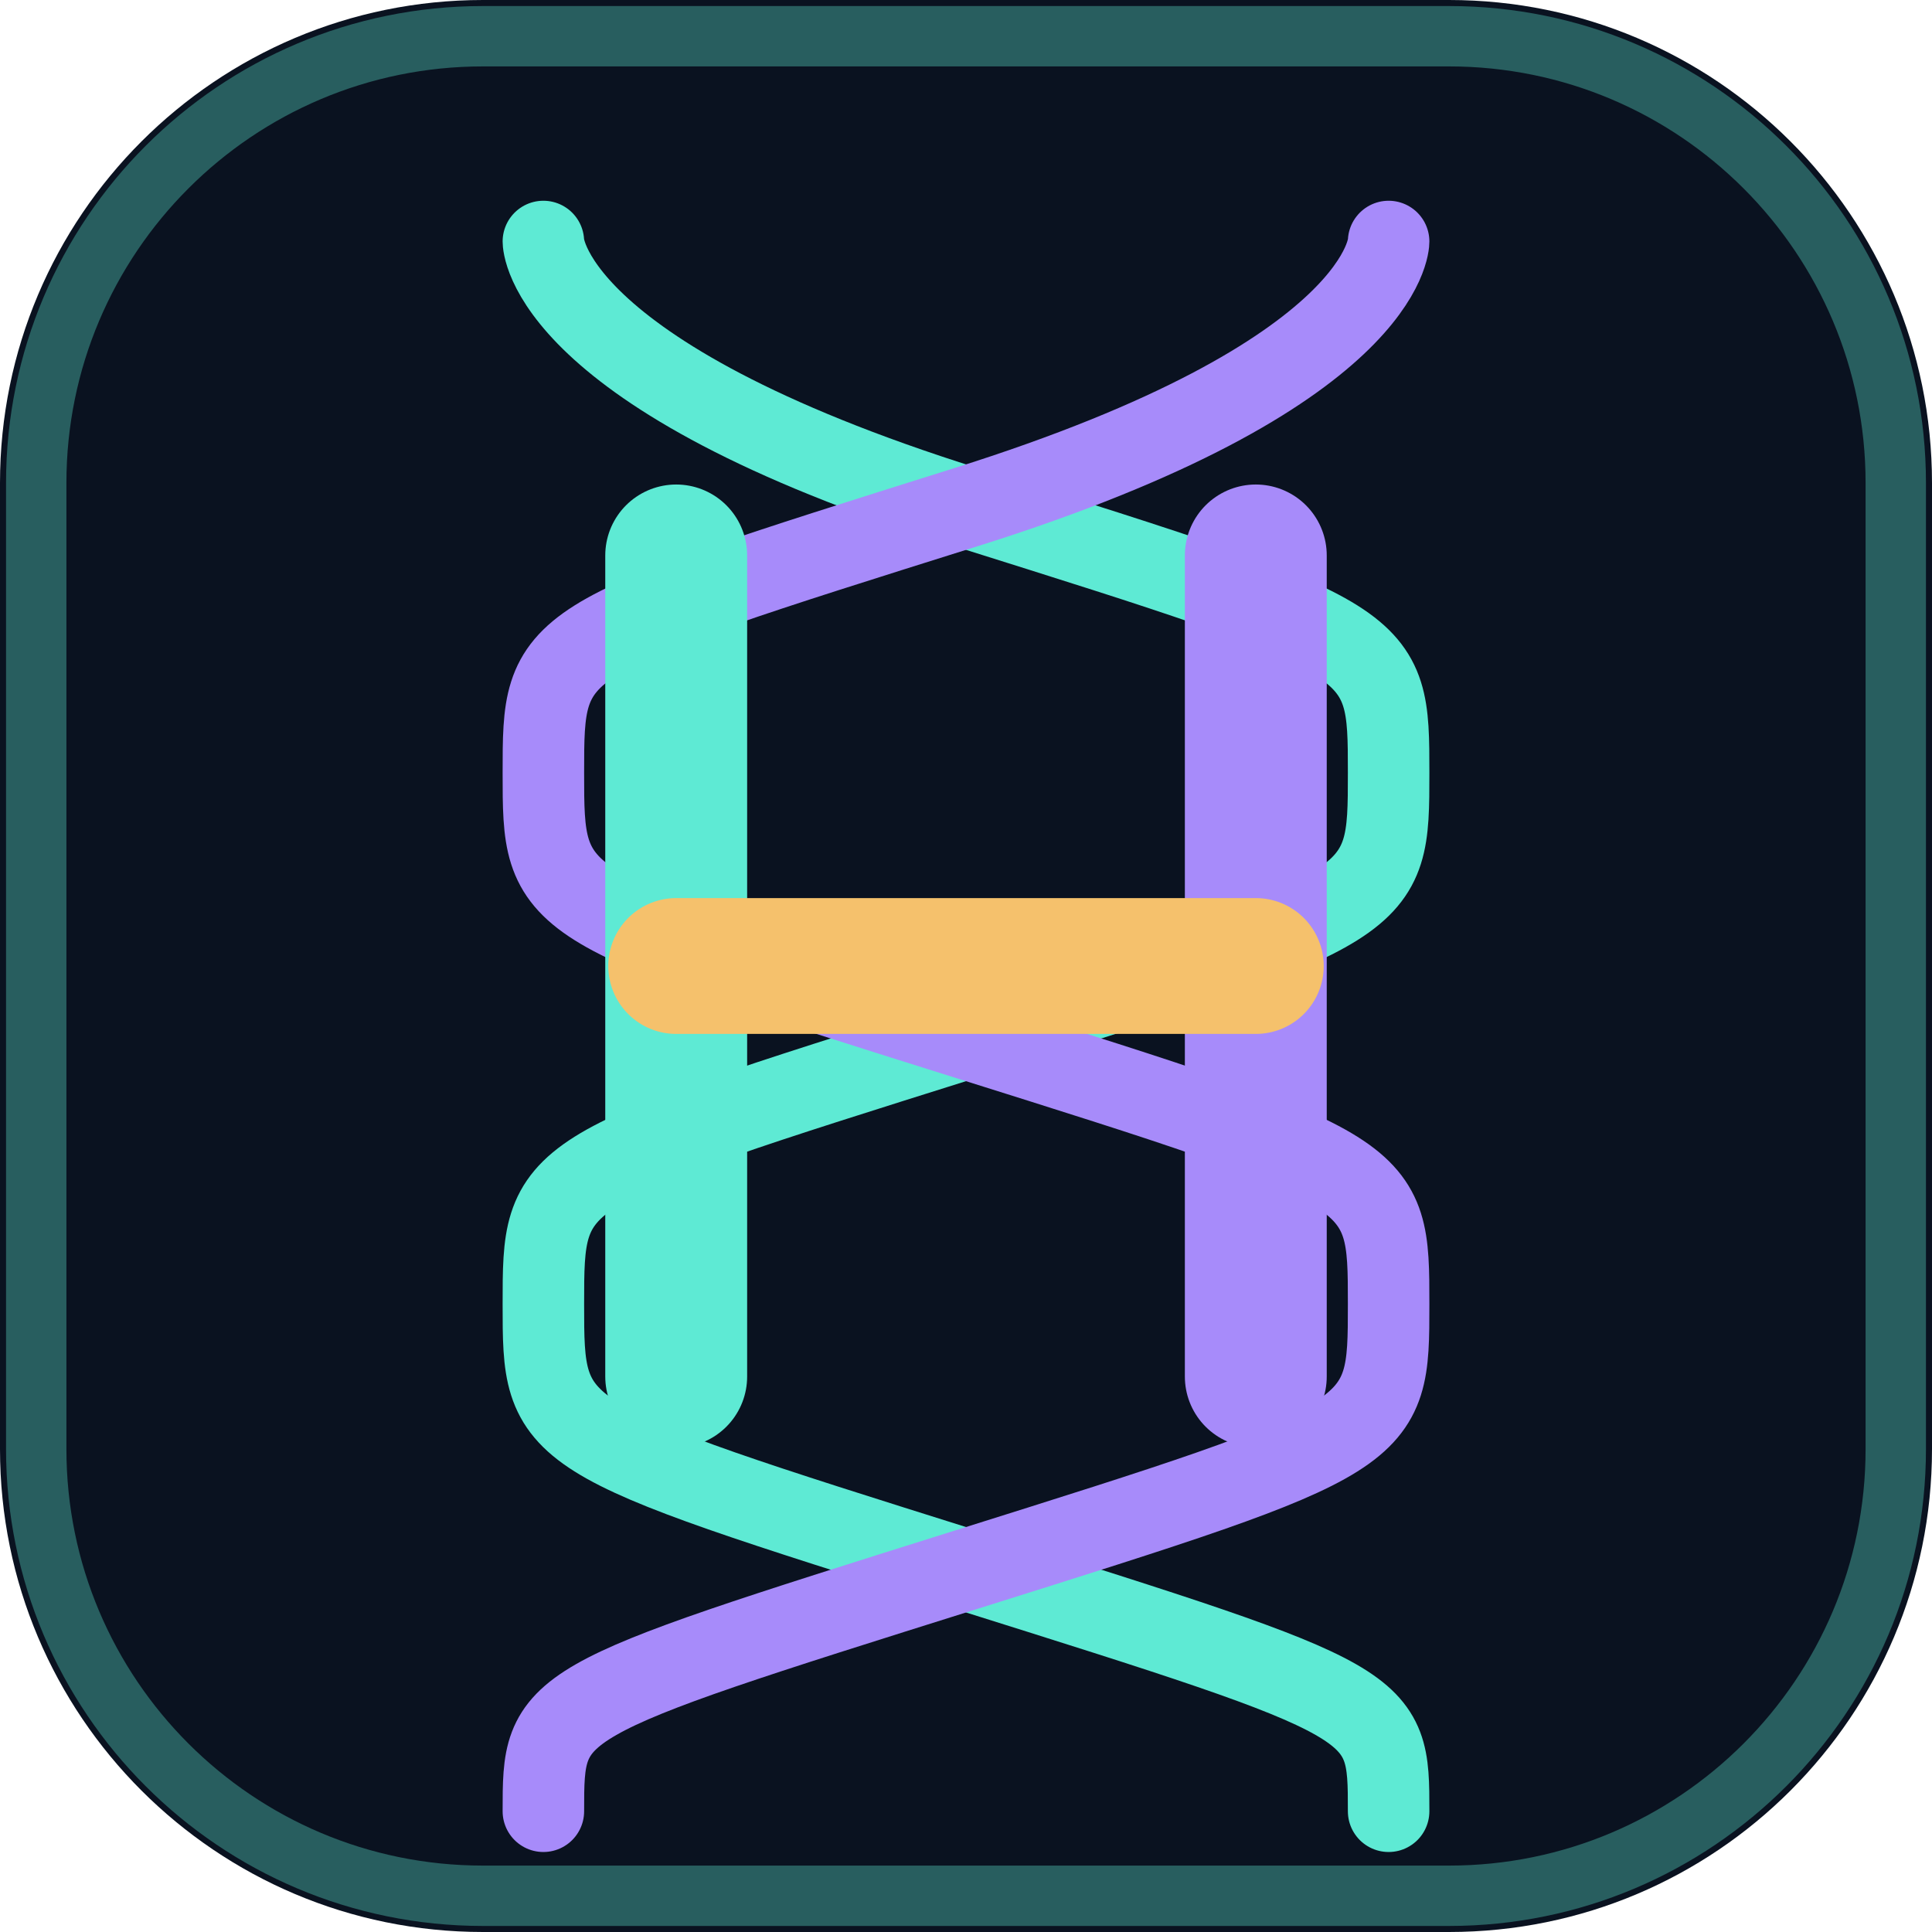
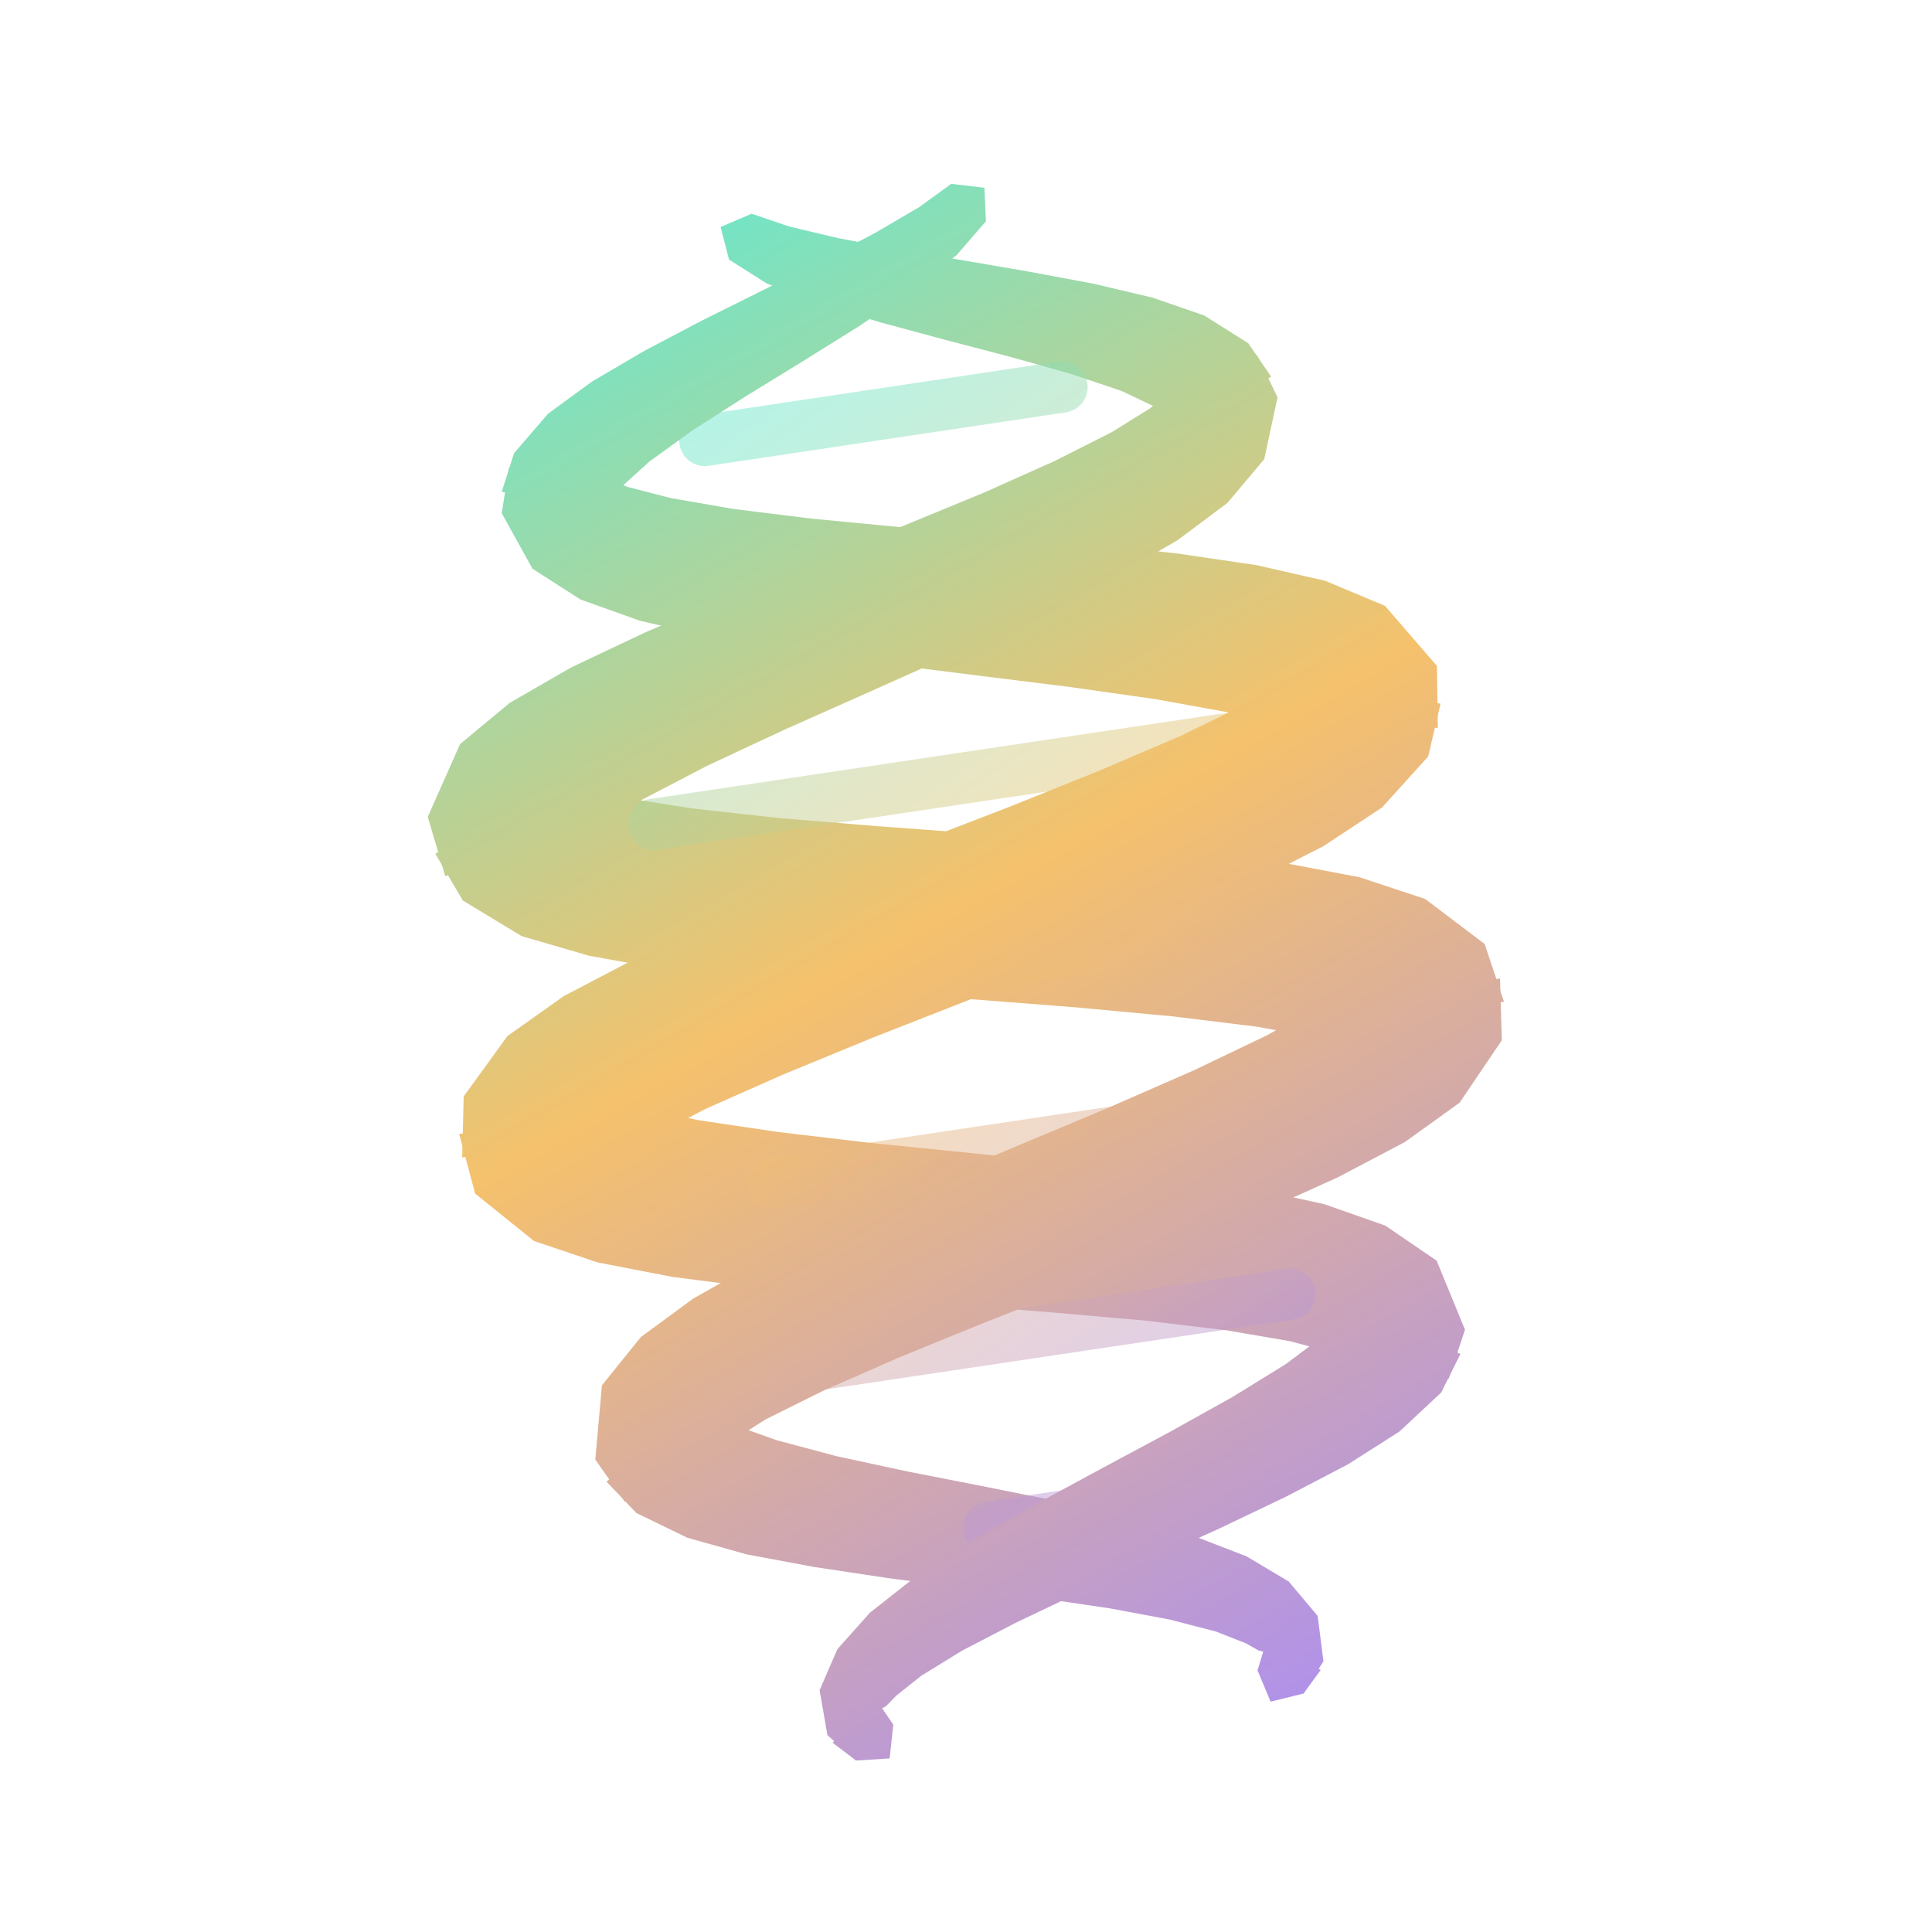
- <svg xmlns="http://www.w3.org/2000/svg" viewBox="0 0 32 32" fill="none">
-   <rect width="32" height="32" rx="8" fill="#0a1220" />
-   <rect x="0.6" y="0.6" width="30.8" height="30.8" rx="7.4" stroke="#5eead4" stroke-opacity="0.35" />
-   <path d="M9 4C9 4 9 6.2 16 8.4S23 10.6 23 12.8 23 15 16 17.2 9 19.4 9 21.6 9 23.8 16 26 23 28.2 23 30" stroke="#5eead4" stroke-width="1.35" stroke-linecap="round" />
-   <path d="M23 4C23 4 23 6.2 16 8.4S9 10.6 9 12.8 9 15 16 17.2 23 19.4 23 21.6 23 23.8 16 26 9 28.2 9 30" stroke="#a78bfa" stroke-width="1.35" stroke-linecap="round" />
-   <path d="M11.2 9.2v13.6" stroke="#5eead4" stroke-width="2.35" stroke-linecap="round" />
-   <path d="M20.8 9.2v13.6" stroke="#a78bfa" stroke-width="2.35" stroke-linecap="round" />
-   <path d="M11.2 16h9.6" stroke="#f5c16c" stroke-width="2.25" stroke-linecap="round" />
+ <svg xmlns="http://www.w3.org/2000/svg" viewBox="0 0 64 64" fill="none">
+   <defs>
+     <linearGradient id="fav-grad" x1="18" y1="6" x2="48" y2="58" gradientUnits="userSpaceOnUse" color-interpolation="sRGB">
+       <stop offset="0%" stop-color="#5eead4" />
+       <stop offset="46%" stop-color="#f5c16c" />
+       <stop offset="100%" stop-color="#a78bfa" />
+     </linearGradient>
+     <linearGradient id="fav-rung" x1="20" y1="14" x2="44" y2="50" gradientUnits="userSpaceOnUse" color-interpolation="sRGB">
+       <stop offset="0%" stop-color="#5eead4" />
+       <stop offset="50%" stop-color="#f5c16c" />
+       <stop offset="100%" stop-color="#a78bfa" />
+     </linearGradient>
+   </defs>
+   <path d="M14.42 28.28L15.33 29.83L17.28 31.01L19.51 31.66L22.18 32.14L25.27 32.51L28.65 32.82L32.17 33.10L35.64 33.37L38.86 33.67L41.63 34.01L43.75 34.39L44.95 34.76L44.85 34.56L44.50 34.19L49.82 33.18L49.18 31.27L47.21 29.78L45.04 29.06L42.45 28.57L39.44 28.20L36.10 27.89L32.59 27.63L29.09 27.37L25.81 27.10L22.93 26.78L20.65 26.42L19.19 26.05L18.91 25.97L19.12 26.05L14.42 28.28Z" fill="url(#fav-grad)" />
+   <path d="M15.21 37.56L15.74 39.54L17.69 41.11L19.80 41.82L22.28 42.30L25.16 42.67L28.33 42.96L31.64 43.22L34.91 43.48L37.97 43.75L40.64 44.07L42.74 44.43L44.09 44.79L44.45 44.90L44.21 44.10L44.09 44.15L47.99 45.67L48.53 44.05L47.59 41.76L45.89 40.60L43.87 39.89L41.41 39.35L38.55 38.91L35.40 38.54L32.10 38.19L28.83 37.86L25.78 37.50L23.15 37.11L21.14 36.68L20.04 36.29L20.25 36.54L20.61 36.97L15.21 37.56Z" fill="url(#fav-grad)" />
+   <path d="M16.86 15.49L16.62 17.00L17.64 18.84L19.23 19.86L21.19 20.56L23.56 21.11L26.30 21.58L29.30 21.99L32.41 22.38L35.46 22.76L38.27 23.16L40.65 23.59L42.37 24.05L43.13 24.40L42.70 23.79L42.43 23.35L47.63 24.12L47.60 22.06L45.88 20.07L43.90 19.24L41.62 18.72L38.96 18.33L36.01 18.01L32.90 17.73L29.80 17.46L26.88 17.18L24.30 16.86L22.22 16.50L20.79 16.13L20.21 15.90L20.31 16.28L20.39 16.17L16.86 15.49Z" fill="url(#fav-grad)" />
+   <path d="M20.09 49.08L21.08 50.12L22.77 50.94L24.73 51.49L26.98 51.91L29.44 52.28L31.98 52.61L34.47 52.94L36.77 53.28L38.75 53.65L40.29 54.05L41.28 54.44L41.70 54.68L41.85 54.71L41.66 55.34L43.18 56.10L43.84 55.03L43.65 53.53L42.69 52.39L41.30 51.56L39.52 50.87L37.41 50.27L35.04 49.73L32.54 49.23L30.04 48.74L27.72 48.24L25.73 47.71L24.27 47.19L23.61 46.79L23.48 46.41L20.09 49.08Z" fill="url(#fav-grad)" />
+   <path d="M24.15 8.60L25.40 9.39L27.16 10.07L29.17 10.68L31.32 11.26L33.46 11.82L35.46 12.38L37.15 12.95L38.33 13.51L38.78 13.88L38.80 14.24L42.11 12.48L41.35 11.37L39.89 10.45L38.18 9.86L36.23 9.40L34.09 9.00L31.88 8.62L29.73 8.26L27.77 7.89L26.13 7.50L24.90 7.08L23.87 7.52L24.15 8.60Z" fill="url(#fav-grad)" />
+   <path d="M41.94 54.42L41.66 55.34L42.09 56.37L43.18 56.10L43.75 55.32L41.94 54.42Z" fill="url(#fav-grad)" />
+   <path d="M40.53 24.49L21.65 27.31" fill="none" stroke="url(#fav-rung)" stroke-width="1.7" stroke-linecap="round" opacity="0.49" />
+   <path d="M23.35 14.59L35.18 12.82" fill="none" stroke="url(#fav-rung)" stroke-width="1.7" stroke-linecap="round" opacity="0.49" />
+   <path d="M24.85 33.07L39.15 30.93" fill="none" stroke="url(#fav-rung)" stroke-width="1.7" stroke-linecap="round" opacity="0.49" />
+   <path d="M25.59 39.19L40.24 37.00" fill="none" stroke="url(#fav-rung)" stroke-width="1.7" stroke-linecap="round" opacity="0.49" />
+   <path d="M36.71 50.00L32.76 50.59" fill="none" stroke="url(#fav-rung)" stroke-width="1.7" stroke-linecap="round" opacity="0.49" />
+   <path d="M42.73 42.87L24.92 45.53" fill="none" stroke="url(#fav-rung)" stroke-width="1.7" stroke-linecap="round" opacity="0.49" />
+   <path d="M27.58 57.73L28.36 58.32L29.47 58.25L29.59 57.14L29.05 56.34L27.58 57.73Z" fill="url(#fav-grad)" />
+   <path d="M31.51 6.09L30.45 6.86L29.00 7.71L27.23 8.64L25.28 9.61L23.27 10.61L21.35 11.62L19.61 12.64L18.16 13.70L17.03 15.01L16.62 16.29L20.31 17.00L20.22 16.66L20.54 16.17L21.51 15.29L22.95 14.25L24.70 13.13L26.59 11.97L28.48 10.79L30.22 9.61L31.70 8.44L32.66 7.33L32.61 6.22L31.51 6.09Z" fill="url(#fav-grad)" />
+   <path d="M44.36 43.29L44.34 43.69L43.83 44.26L42.59 45.19L40.84 46.27L38.76 47.43L36.52 48.63L34.27 49.85L32.17 51.05L30.32 52.24L28.82 53.42L27.74 54.63L27.15 55.99L27.41 57.48L28.36 58.32L29.59 57.14L29.22 56.59L29.35 56.52L29.69 56.17L30.52 55.51L31.87 54.68L33.66 53.75L35.76 52.75L38.04 51.70L40.38 50.64L42.62 49.57L44.65 48.51L46.36 47.42L47.74 46.13L48.38 44.85L44.36 43.29Z" fill="url(#fav-grad)" />
+   <path d="M38.48 13.47L38.59 13.55L38.57 13.15L38.08 13.54L36.82 14.32L34.94 15.27L32.57 16.33L29.85 17.45L26.97 18.62L24.08 19.79L21.35 20.96L18.92 22.11L16.89 23.28L15.24 24.65L14.17 27.06L14.75 29.03L19.50 26.77L19.37 27.27L19.13 27.98L19.76 27.43L21.27 26.49L23.42 25.37L25.99 24.17L28.80 22.92L31.66 21.64L34.41 20.37L36.89 19.12L39.00 17.90L40.66 16.66L41.88 15.21L42.32 13.16L41.65 11.78L38.48 13.47Z" fill="url(#fav-grad)" />
+   <path d="M44.34 33.42L44.57 32.91L44.69 32.61L43.75 33.30L41.96 34.30L39.56 35.45L36.75 36.68L33.72 37.95L30.66 39.24L27.76 40.53L25.15 41.78L22.96 43.02L21.23 44.29L19.94 45.89L19.72 48.35L20.70 49.75L23.99 47.16L23.86 47.14L23.86 47.98L24.18 47.77L25.36 47.02L27.27 46.07L29.73 44.99L32.57 43.83L35.62 42.63L38.71 41.41L41.66 40.20L44.30 39.01L46.54 37.83L48.35 36.53L49.75 34.46L49.69 32.41L44.34 33.42Z" fill="url(#fav-grad)" />
+   <path d="M42.58 22.54L42.76 22.41L42.51 22.56L41.22 23.34L39.15 24.36L36.49 25.50L33.43 26.73L30.16 27.99L26.88 29.27L23.78 30.54L21.00 31.78L18.67 33.00L16.81 34.32L15.36 36.32L15.31 38.34L20.68 37.75L20.46 38.21L20.42 38.42L21.47 37.72L23.38 36.73L25.93 35.60L28.92 34.37L32.16 33.10L35.44 31.81L38.59 30.52L41.43 29.26L43.84 28.03L45.78 26.75L47.31 25.06L47.72 23.31L42.58 22.54Z" fill="url(#fav-grad)" />
</svg>
